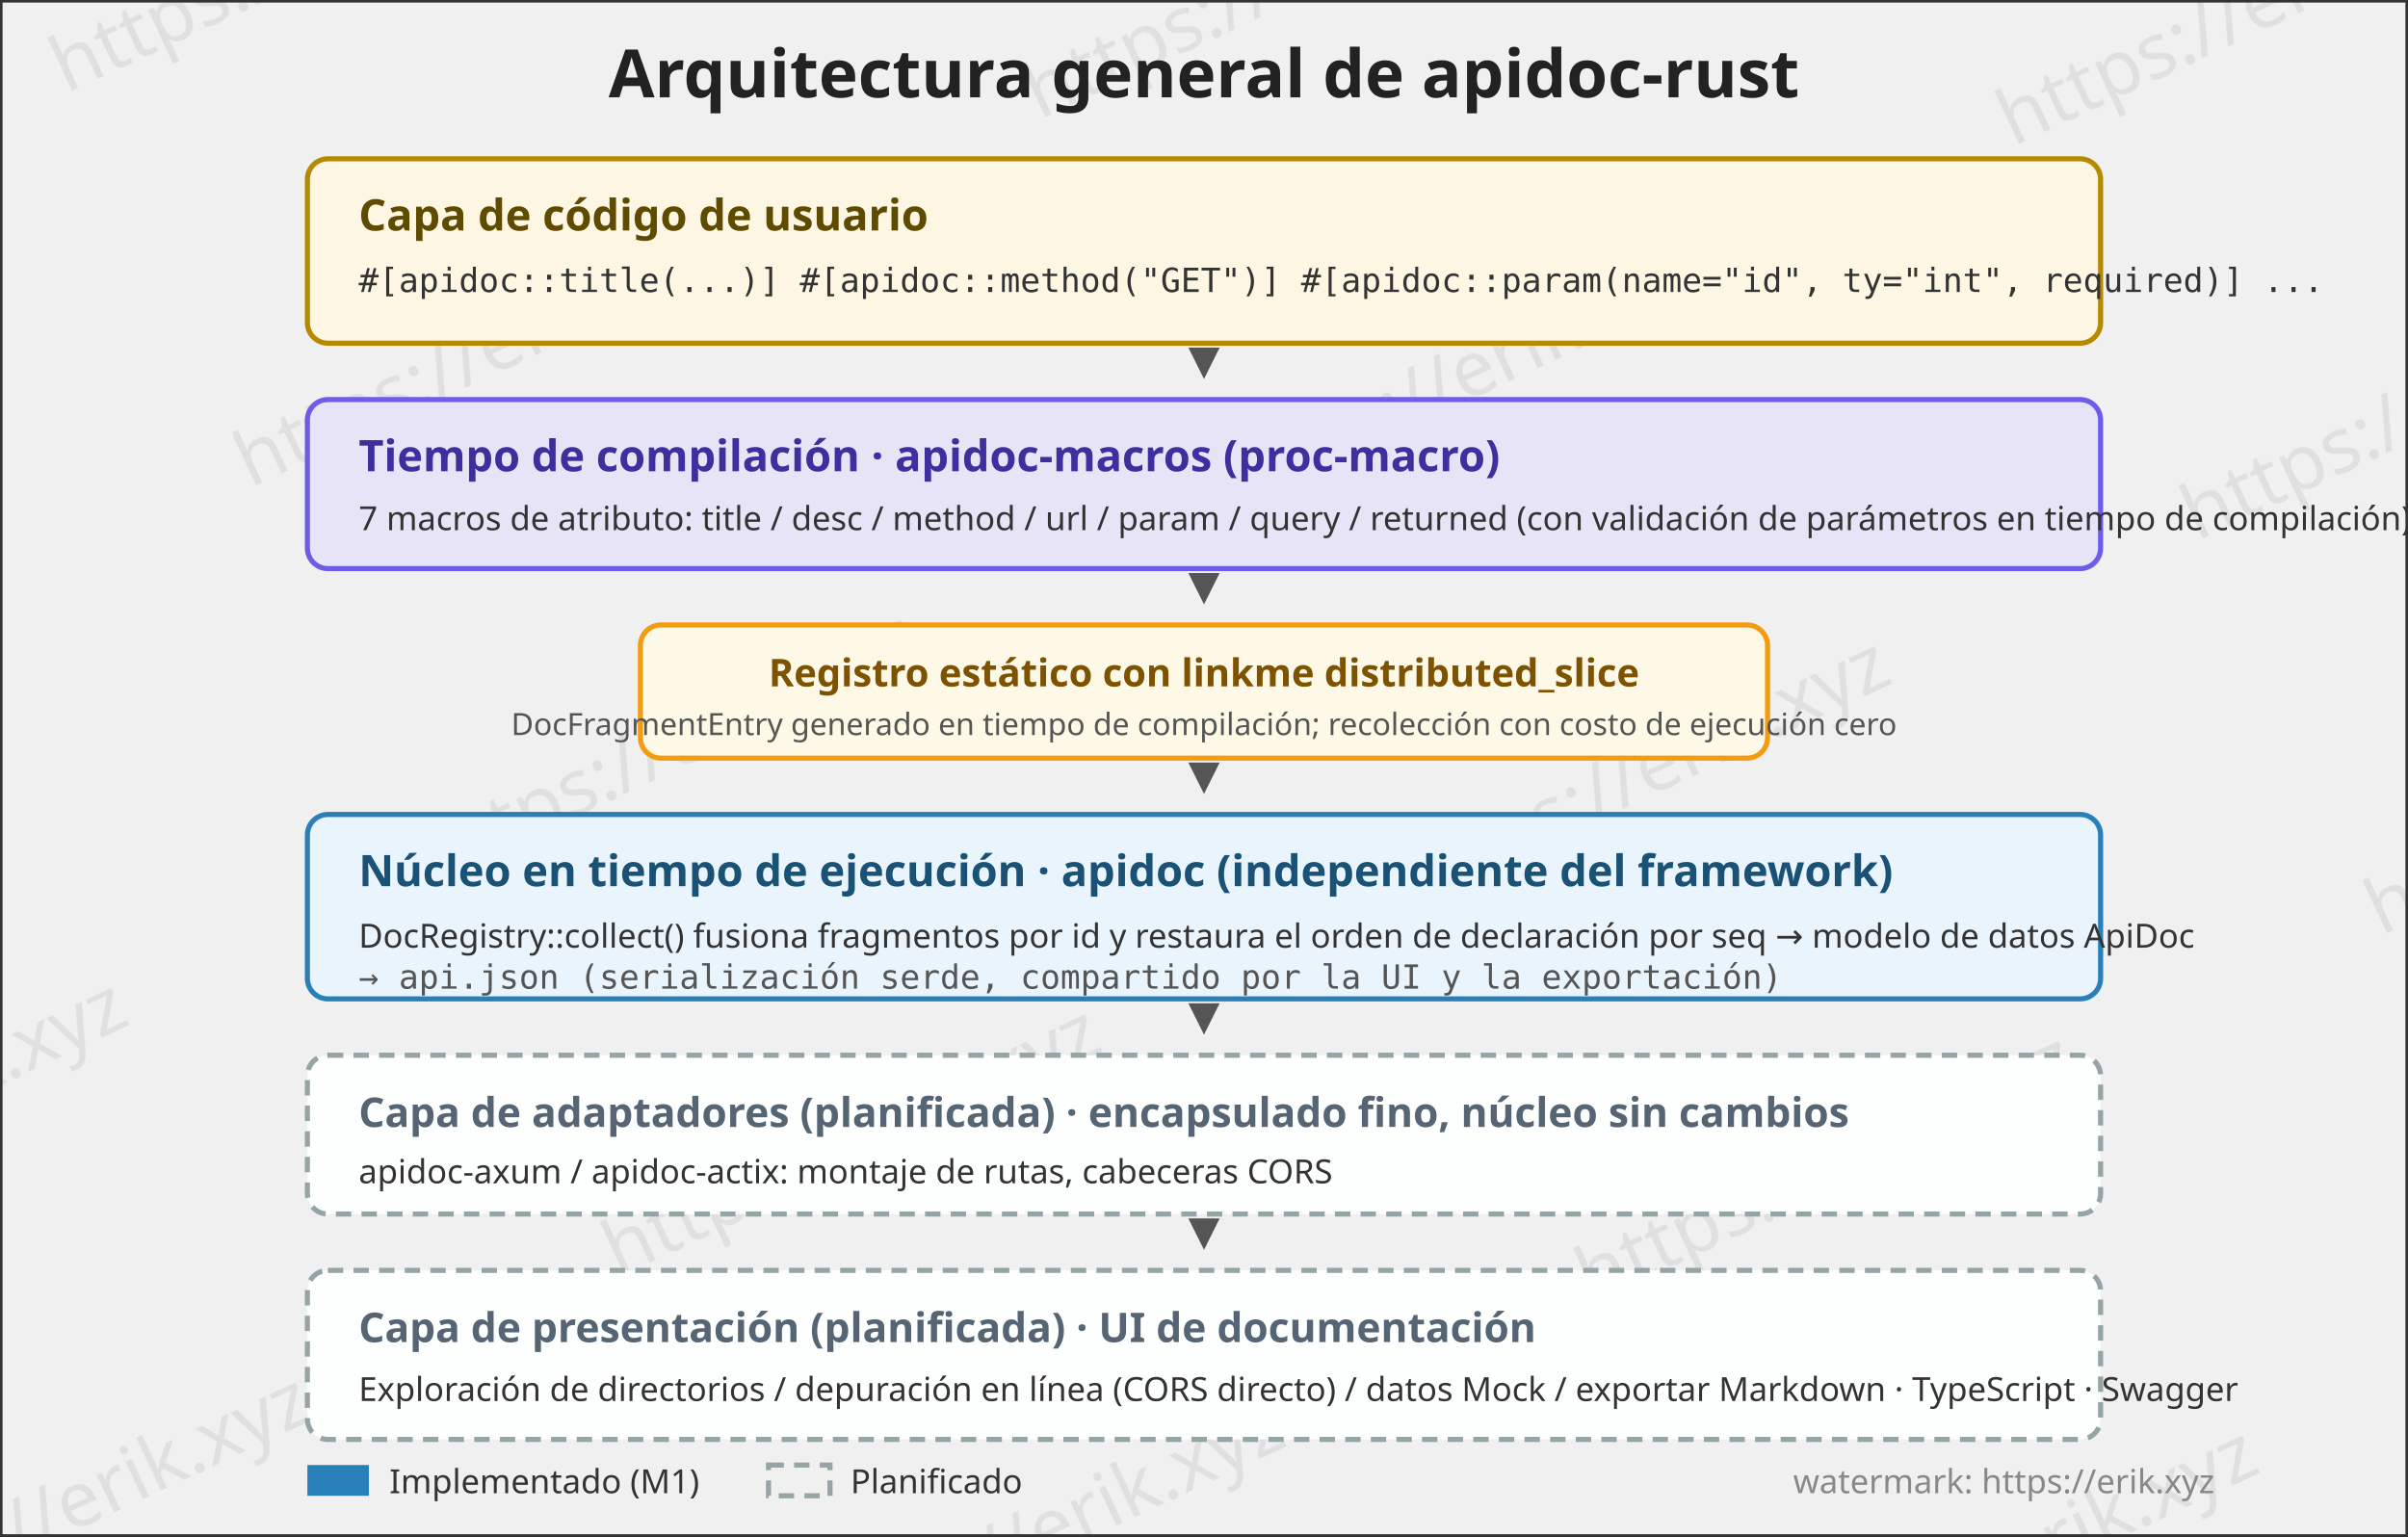
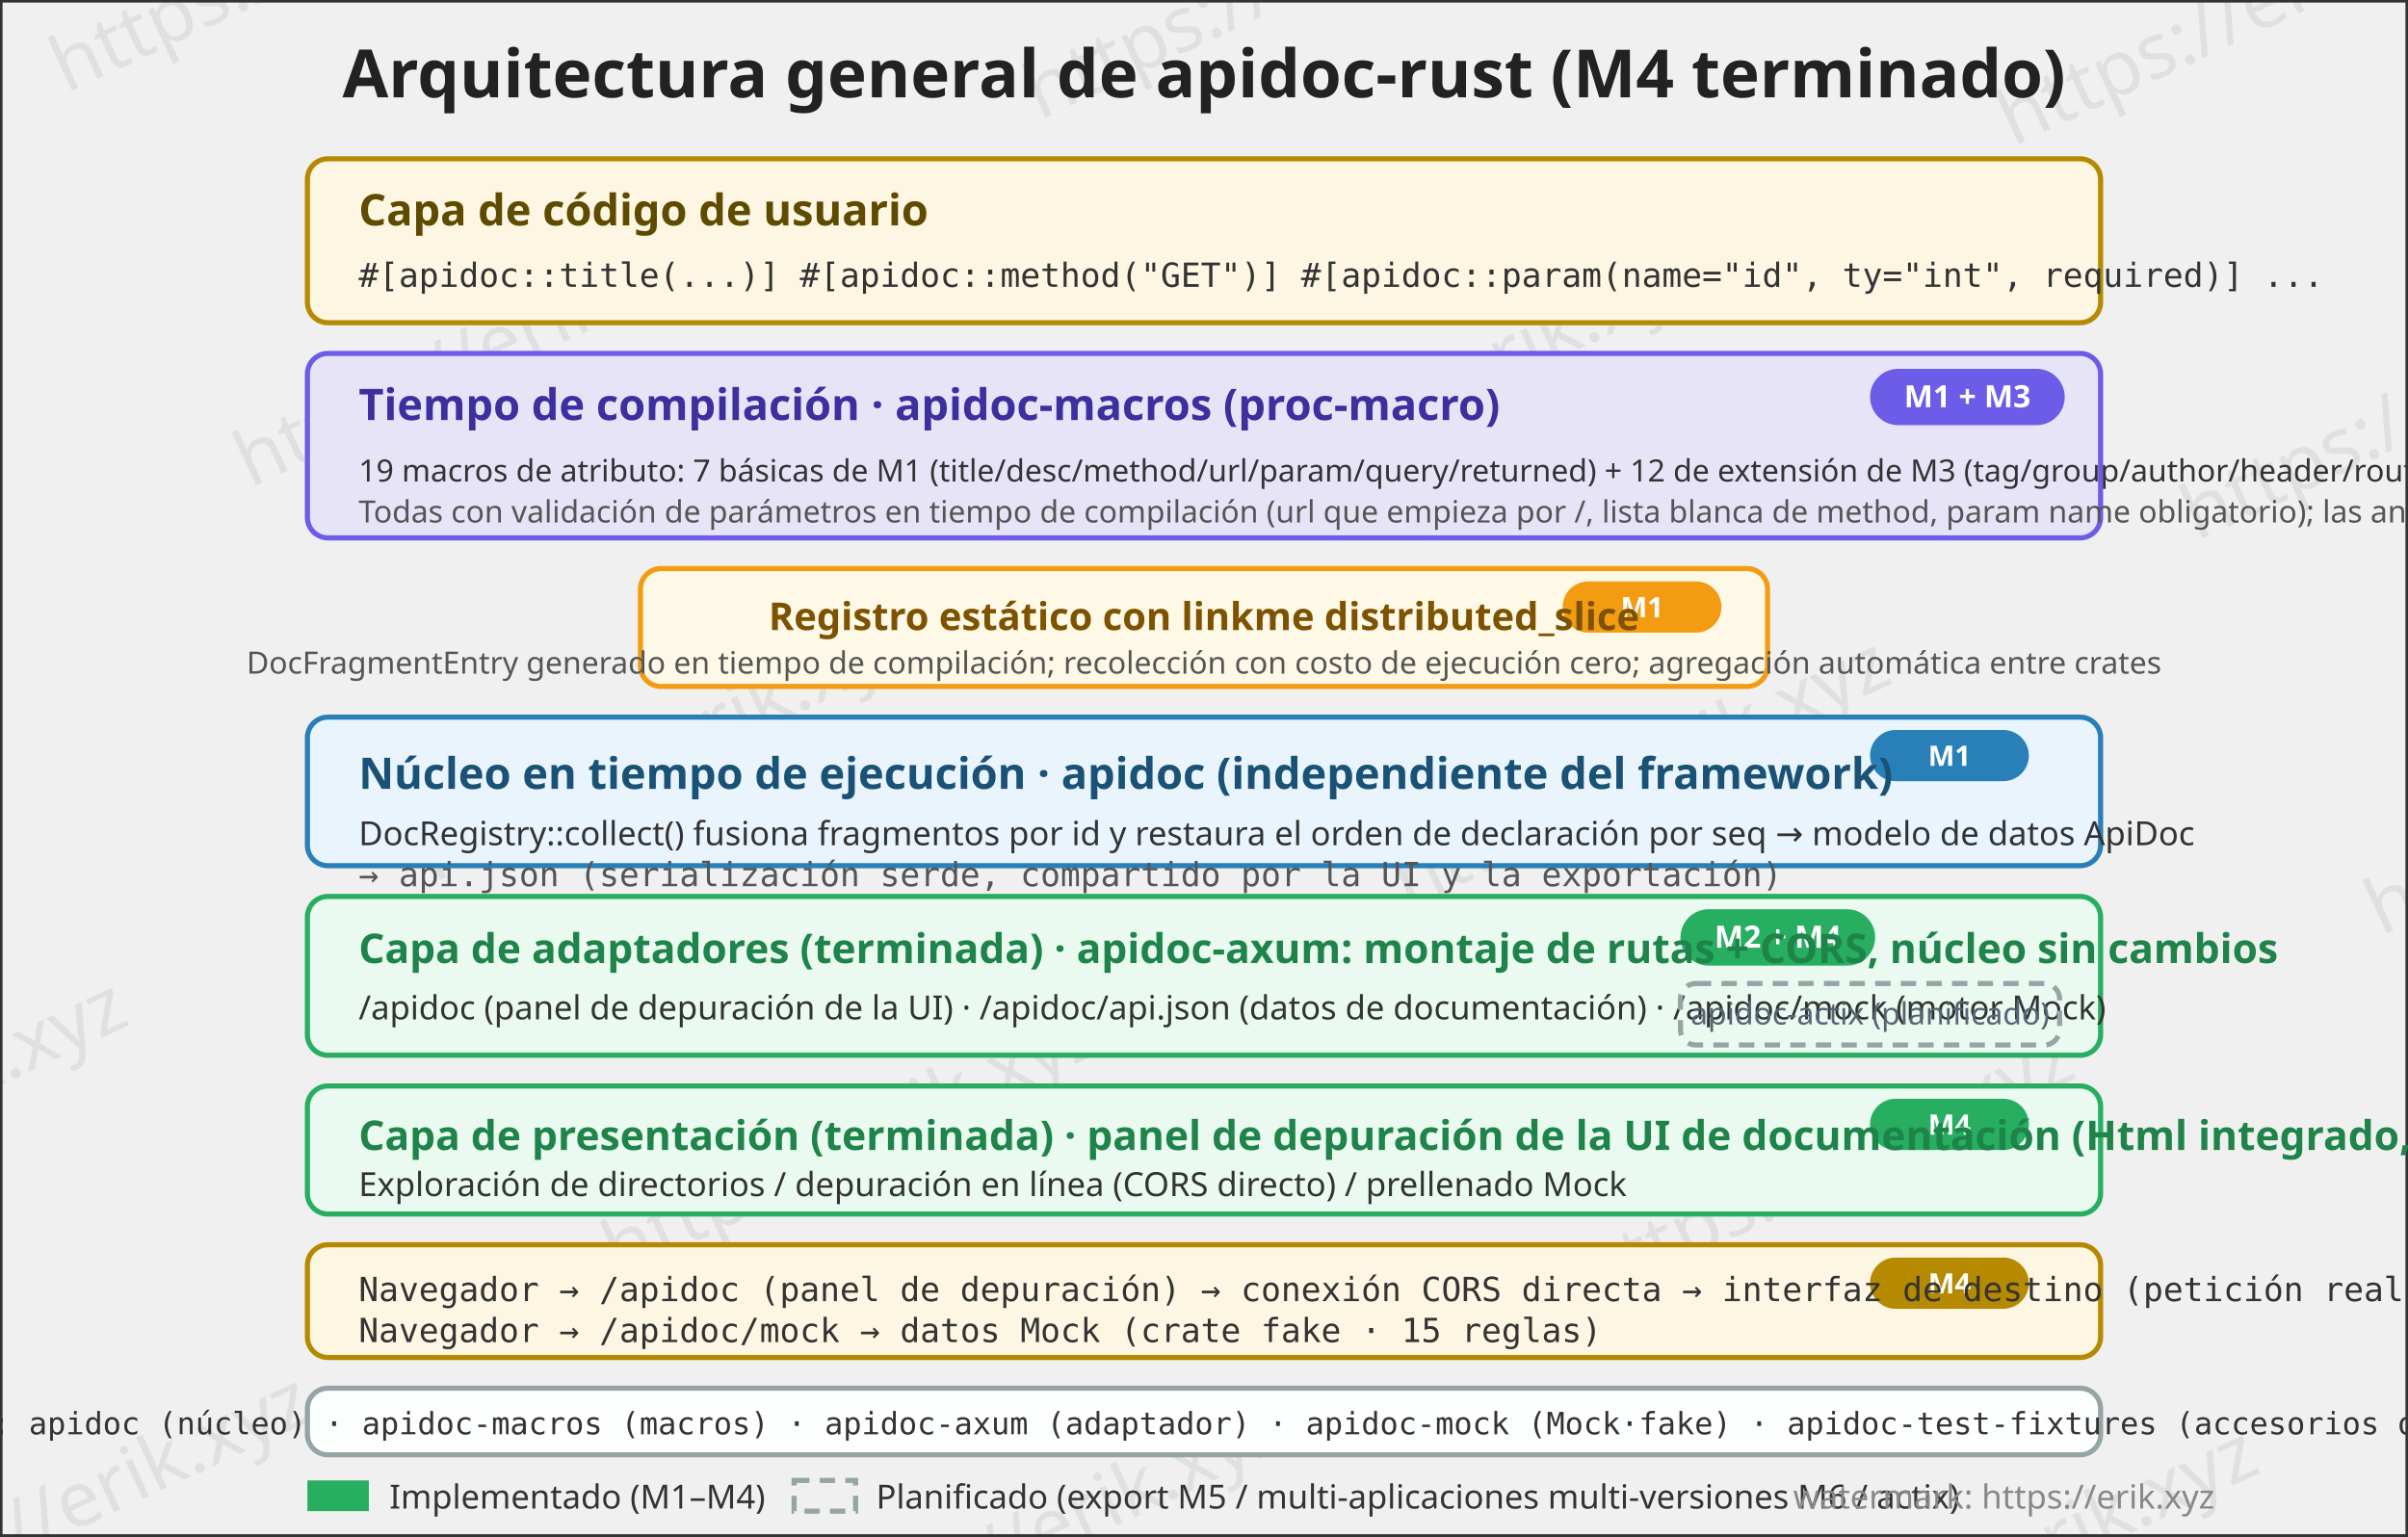
<svg xmlns="http://www.w3.org/2000/svg" viewBox="0 0 940 600" font-family="sans-serif">
  <defs>
    <pattern id="wm" width="340" height="170" patternUnits="userSpaceOnUse" patternTransform="rotate(-25)">
      <text x="8" y="44" font-size="30" fill="#888888" opacity="0.15">https://erik.xyz</text>
    </pattern>
  </defs>
  <rect width="940" height="600" fill="url(#wm)" />
  <rect x="0" y="0" width="940" height="600" fill="none" stroke="#333" stroke-width="2" />
-   <text x="470" y="38" text-anchor="middle" font-size="26" font-weight="bold" fill="#222">Arquitectura general de apidoc-rust</text>
-   <rect x="120" y="62" width="700" height="72" rx="8" fill="#fdf6e3" stroke="#b58900" stroke-width="2" />
-   <text x="140" y="90" font-size="17" font-weight="bold" fill="#5f4b00">Capa de código de usuario</text>
-   <text x="140" y="114" font-size="13" fill="#333" font-family="monospace">#[apidoc::title(...)]  #[apidoc::method("GET")]  #[apidoc::param(name="id", ty="int", required)] ...</text>
-   <text x="470" y="146" text-anchor="middle" font-size="16" fill="#555">▼</text>
-   <rect x="120" y="156" width="700" height="66" rx="8" fill="#e8e4f8" stroke="#6c5ce7" stroke-width="2" />
-   <text x="140" y="184" font-size="17" font-weight="bold" fill="#3d2f9e">Tiempo de compilación · apidoc-macros (proc-macro)</text>
-   <text x="140" y="207" font-size="13" fill="#333">7 macros de atributo: title / desc / method / url / param / query / returned (con validación de parámetros en tiempo de compilación)</text>
-   <text x="470" y="234" text-anchor="middle" font-size="16" fill="#555">▼</text>
-   <rect x="250" y="244" width="440" height="52" rx="8" fill="#fef9e7" stroke="#f39c12" stroke-width="2" />
-   <text x="470" y="268" text-anchor="middle" font-size="15" font-weight="bold" fill="#7d5200">Registro estático con linkme distributed_slice</text>
-   <text x="470" y="287" text-anchor="middle" font-size="12" fill="#555">DocFragmentEntry generado en tiempo de compilación; recolección con costo de ejecución cero</text>
-   <text x="470" y="308" text-anchor="middle" font-size="16" fill="#555">▼</text>
-   <rect x="120" y="318" width="700" height="72" rx="8" fill="#eaf4fd" stroke="#2980b9" stroke-width="2" />
-   <text x="140" y="346" font-size="17" font-weight="bold" fill="#1a5276">Núcleo en tiempo de ejecución · apidoc (independiente del framework)</text>
-   <text x="140" y="370" font-size="13" fill="#333">DocRegistry::collect() fusiona fragmentos por id y restaura el orden de declaración por seq → modelo de datos ApiDoc</text>
-   <text x="140" y="386" font-size="13" fill="#555" font-family="monospace">→ api.json (serialización serde, compartido por la UI y la exportación)</text>
-   <text x="470" y="402" text-anchor="middle" font-size="16" fill="#555">▼</text>
-   <rect x="120" y="412" width="700" height="62" rx="8" fill="#fdfefe" stroke="#95a5a6" stroke-width="2" stroke-dasharray="6 4" />
-   <text x="140" y="440" font-size="16" font-weight="bold" fill="#566573">Capa de adaptadores (planificada) · encapsulado fino, núcleo sin cambios</text>
-   <text x="140" y="462" font-size="13" fill="#333">apidoc-axum / apidoc-actix: montaje de rutas, cabeceras CORS</text>
-   <text x="470" y="486" text-anchor="middle" font-size="16" fill="#555">▼</text>
-   <rect x="120" y="496" width="700" height="66" rx="8" fill="#fdfefe" stroke="#95a5a6" stroke-width="2" stroke-dasharray="6 4" />
-   <text x="140" y="524" font-size="16" font-weight="bold" fill="#566573">Capa de presentación (planificada) · UI de documentación</text>
-   <text x="140" y="547" font-size="13" fill="#333">Exploración de directorios / depuración en línea (CORS directo) / datos Mock / exportar Markdown · TypeScript · Swagger</text>
-   <rect x="120" y="572" width="24" height="12" fill="#2980b9" />
-   <text x="152" y="583" font-size="13" fill="#333">Implementado (M1)</text>
-   <rect x="300" y="572" width="24" height="12" fill="none" stroke="#95a5a6" stroke-width="2" stroke-dasharray="6 4" />
-   <text x="332" y="583" font-size="13" fill="#333">Planificado</text>
-   <text x="700" y="583" font-size="13" fill="#888">watermark: https://erik.xyz</text>
+   <text x="470" y="38" text-anchor="middle" font-size="26" font-weight="bold" fill="#222">Arquitectura general de apidoc-rust (M4 terminado)</text>
+   <rect x="120" y="62" width="700" height="64" rx="8" fill="#fdf6e3" stroke="#b58900" stroke-width="2" />
+   <text x="140" y="88" font-size="17" font-weight="bold" fill="#5f4b00">Capa de código de usuario</text>
+   <text x="140" y="112" font-size="13" fill="#333" font-family="monospace">#[apidoc::title(...)]  #[apidoc::method("GET")]  #[apidoc::param(name="id", ty="int", required)] ...</text>
+   <rect x="120" y="138" width="700" height="72" rx="8" fill="#e8e4f8" stroke="#6c5ce7" stroke-width="2" />
+   <rect x="730" y="144" width="76" height="22" rx="11" fill="#6c5ce7" />
+   <text x="768" y="159" text-anchor="middle" font-size="12" fill="#fff" font-weight="bold">M1 + M3</text>
+   <text x="140" y="164" font-size="17" font-weight="bold" fill="#3d2f9e">Tiempo de compilación · apidoc-macros (proc-macro)</text>
+   <text x="140" y="188" font-size="12" fill="#333">19 macros de atributo: 7 básicas de M1 (title/desc/method/url/param/query/returned) + 12 de extensión de M3 (tag/group/author/header/route_param/response_status/success/error/not_debug/md/sort/ref)</text>
+   <text x="140" y="204" font-size="12" fill="#555">Todas con validación de parámetros en tiempo de compilación (url que empieza por /, lista blanca de method, param name obligatorio); las anotaciones inválidas fallan directamente al compilar</text>
+   <rect x="250" y="222" width="440" height="46" rx="8" fill="#fef9e7" stroke="#f39c12" stroke-width="2" />
+   <rect x="610" y="227" width="62" height="20" rx="10" fill="#f39c12" />
+   <text x="641" y="241" text-anchor="middle" font-size="11" fill="#fff" font-weight="bold">M1</text>
+   <text x="470" y="246" text-anchor="middle" font-size="15" font-weight="bold" fill="#7d5200">Registro estático con linkme distributed_slice</text>
+   <text x="470" y="263" text-anchor="middle" font-size="12" fill="#555">DocFragmentEntry generado en tiempo de compilación; recolección con costo de ejecución cero; agregación automática entre crates</text>
+   <rect x="120" y="280" width="700" height="58" rx="8" fill="#eaf4fd" stroke="#2980b9" stroke-width="2" />
+   <rect x="730" y="285" width="62" height="20" rx="10" fill="#2980b9" />
+   <text x="761" y="299" text-anchor="middle" font-size="11" fill="#fff" font-weight="bold">M1</text>
+   <text x="140" y="308" font-size="17" font-weight="bold" fill="#1a5276">Núcleo en tiempo de ejecución · apidoc (independiente del framework)</text>
+   <text x="140" y="330" font-size="13" fill="#333">DocRegistry::collect() fusiona fragmentos por id y restaura el orden de declaración por seq → modelo de datos ApiDoc</text>
+   <text x="140" y="346" font-size="13" fill="#555" font-family="monospace">→ api.json (serialización serde, compartido por la UI y la exportación)</text>
+   <rect x="120" y="350" width="700" height="62" rx="8" fill="#eafaf1" stroke="#27ae60" stroke-width="2" />
+   <rect x="656" y="355" width="76" height="22" rx="11" fill="#27ae60" />
+   <text x="694" y="370" text-anchor="middle" font-size="12" fill="#fff" font-weight="bold">M2 + M4</text>
+   <text x="140" y="376" font-size="16" font-weight="bold" fill="#1e8449">Capa de adaptadores (terminada) · apidoc-axum: montaje de rutas + CORS, núcleo sin cambios</text>
+   <text x="140" y="398" font-size="13" fill="#333">/apidoc (panel de depuración de la UI) · /apidoc/api.json (datos de documentación) · /apidoc/mock (motor Mock)</text>
+   <rect x="656" y="384" width="148" height="24" rx="6" fill="none" stroke="#95a5a6" stroke-width="2" stroke-dasharray="6 4" />
+   <text x="730" y="400" text-anchor="middle" font-size="12" fill="#566573">apidoc-actix (planificado)</text>
+   <rect x="120" y="424" width="700" height="50" rx="8" fill="#eafaf1" stroke="#27ae60" stroke-width="2" />
+   <rect x="730" y="429" width="62" height="20" rx="10" fill="#27ae60" />
+   <text x="761" y="443" text-anchor="middle" font-size="11" fill="#fff" font-weight="bold">M4</text>
+   <text x="140" y="449" font-size="16" font-weight="bold" fill="#1e8449">Capa de presentación (terminada) · panel de depuración de la UI de documentación (Html integrado, cero dependencias externas)</text>
+   <text x="140" y="467" font-size="13" fill="#333">Exploración de directorios / depuración en línea (CORS directo) / prellenado Mock</text>
+   <rect x="120" y="486" width="700" height="44" rx="8" fill="#fdf6e3" stroke="#b58900" stroke-width="2" />
+   <rect x="730" y="491" width="62" height="20" rx="10" fill="#b58900" />
+   <text x="761" y="505" text-anchor="middle" font-size="11" fill="#fff" font-weight="bold">M4</text>
+   <text x="140" y="508" font-size="13" fill="#333" font-family="monospace">Navegador → /apidoc (panel de depuración) → conexión CORS directa → interfaz de destino (petición real)</text>
+   <text x="140" y="524" font-size="13" fill="#333" font-family="monospace">Navegador → /apidoc/mock → datos Mock (crate fake · 15 reglas)</text>
+   <rect x="120" y="542" width="700" height="26" rx="8" fill="#fdfefe" stroke="#95a5a6" stroke-width="2" />
+   <text x="470" y="560" text-anchor="middle" font-size="12" fill="#333" font-family="monospace">workspace: apidoc (núcleo) · apidoc-macros (macros) · apidoc-axum (adaptador) · apidoc-mock (Mock·fake) · apidoc-test-fixtures (accesorios de prueba)</text>
+   <rect x="120" y="578" width="24" height="12" fill="#27ae60" />
+   <text x="152" y="589" font-size="13" fill="#333">Implementado (M1–M4)</text>
+   <rect x="310" y="578" width="24" height="12" fill="none" stroke="#95a5a6" stroke-width="2" stroke-dasharray="6 4" />
+   <text x="342" y="589" font-size="13" fill="#333">Planificado (export M5 / multi-aplicaciones multi-versiones M6 / actix)</text>
+   <text x="700" y="589" font-size="13" fill="#888">watermark: https://erik.xyz</text>
</svg>
